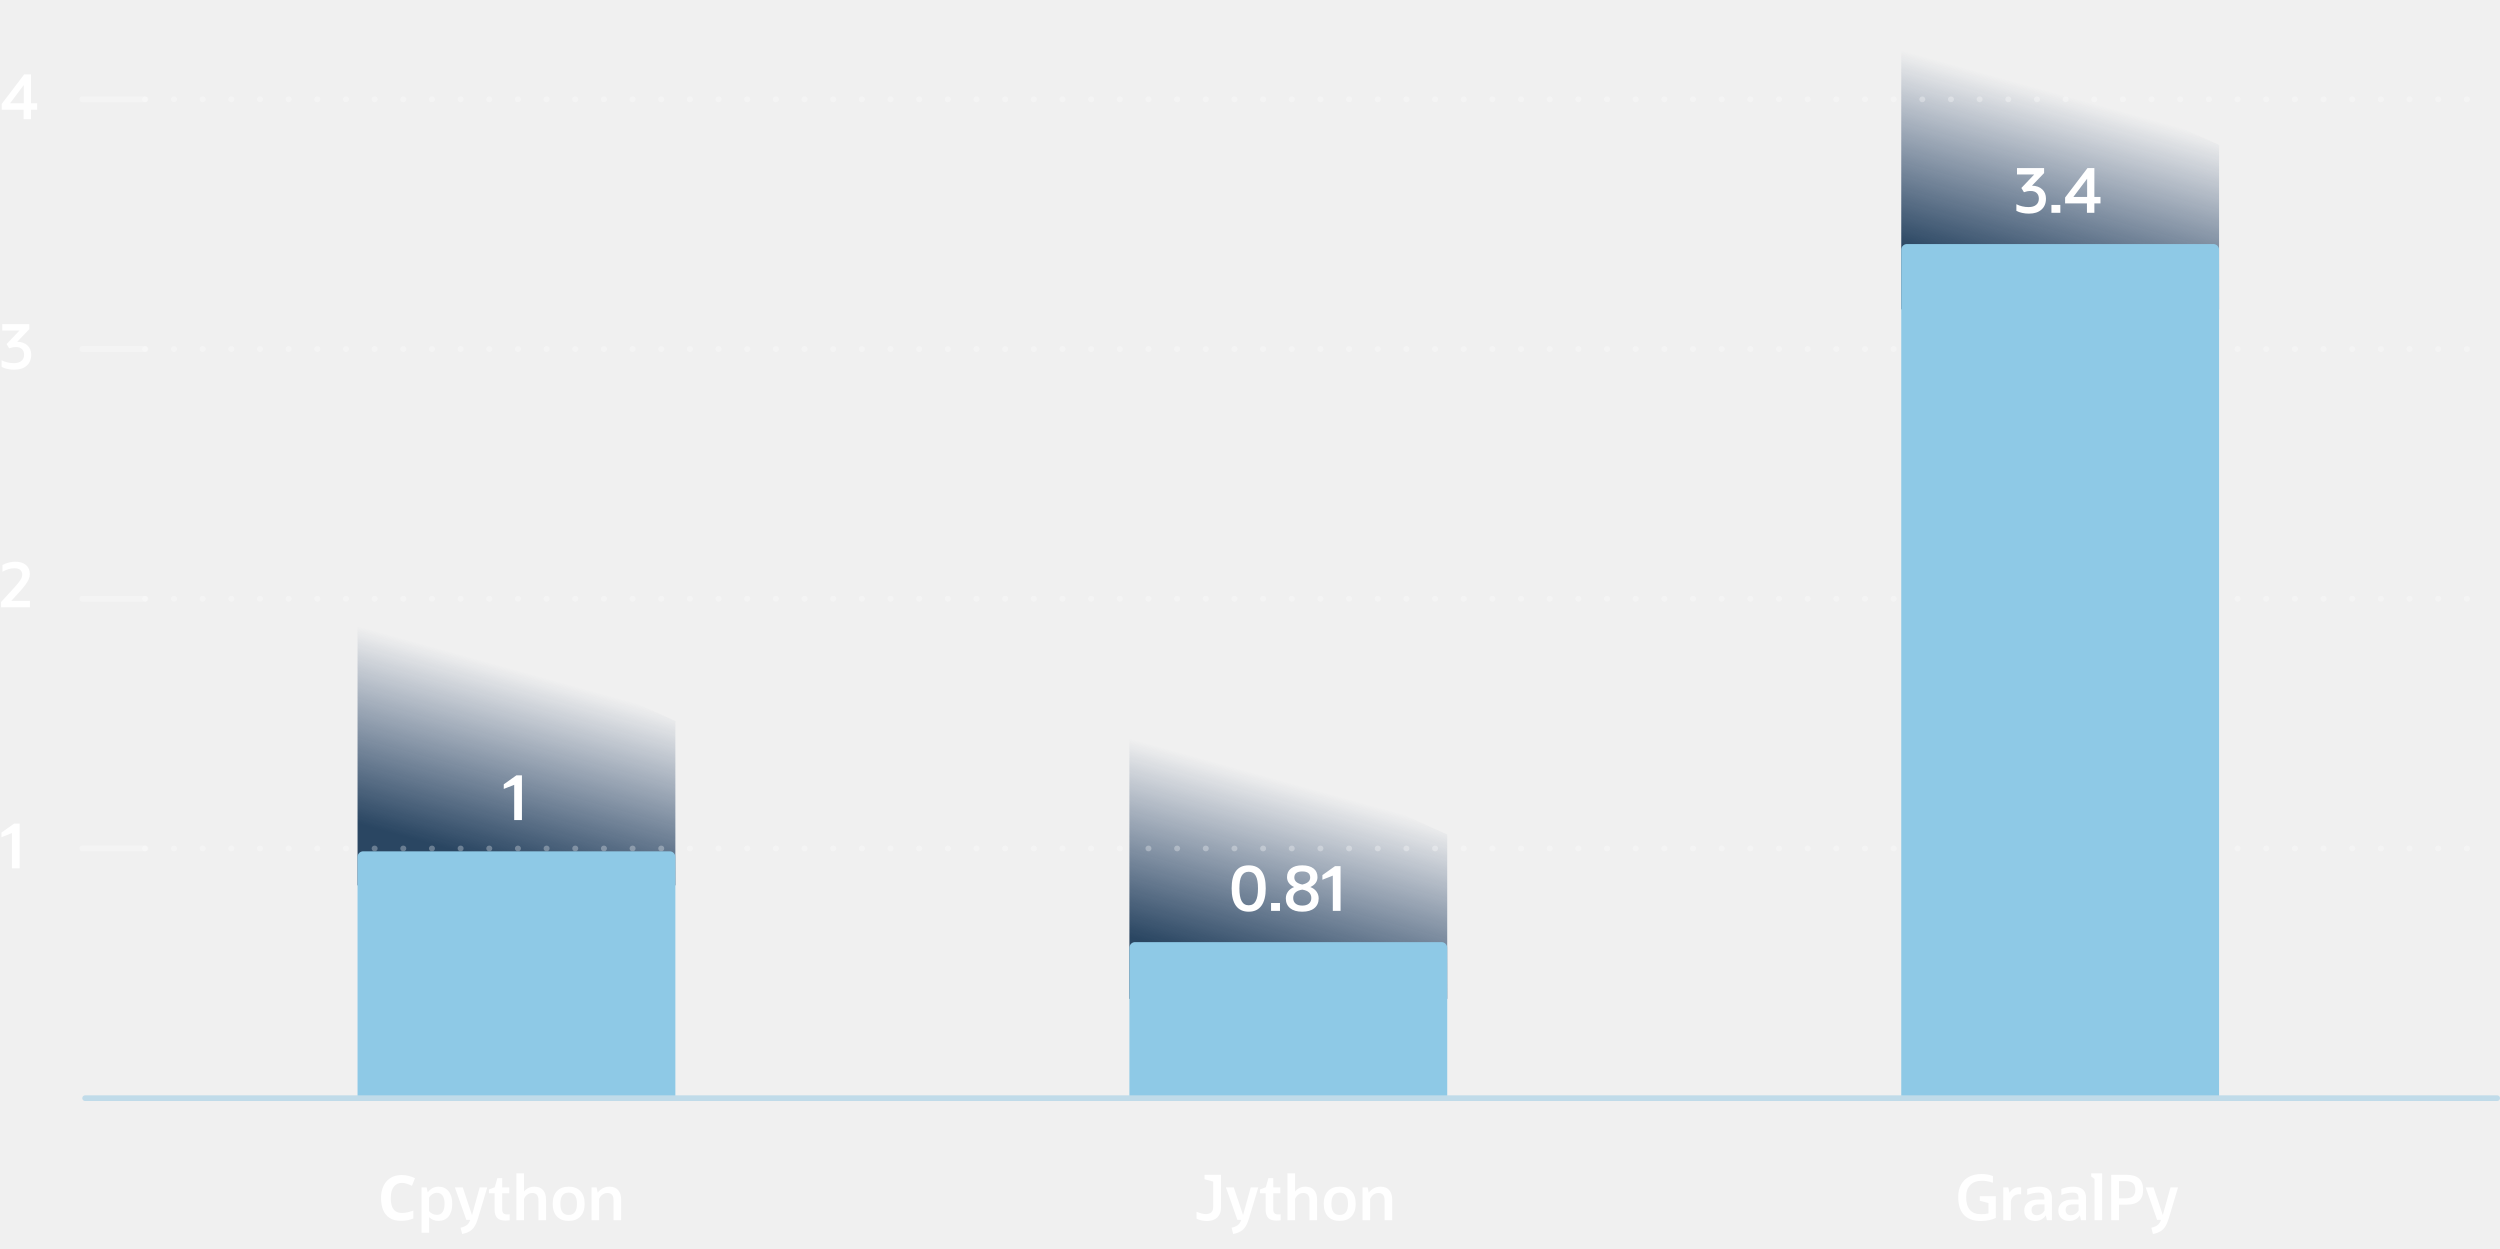
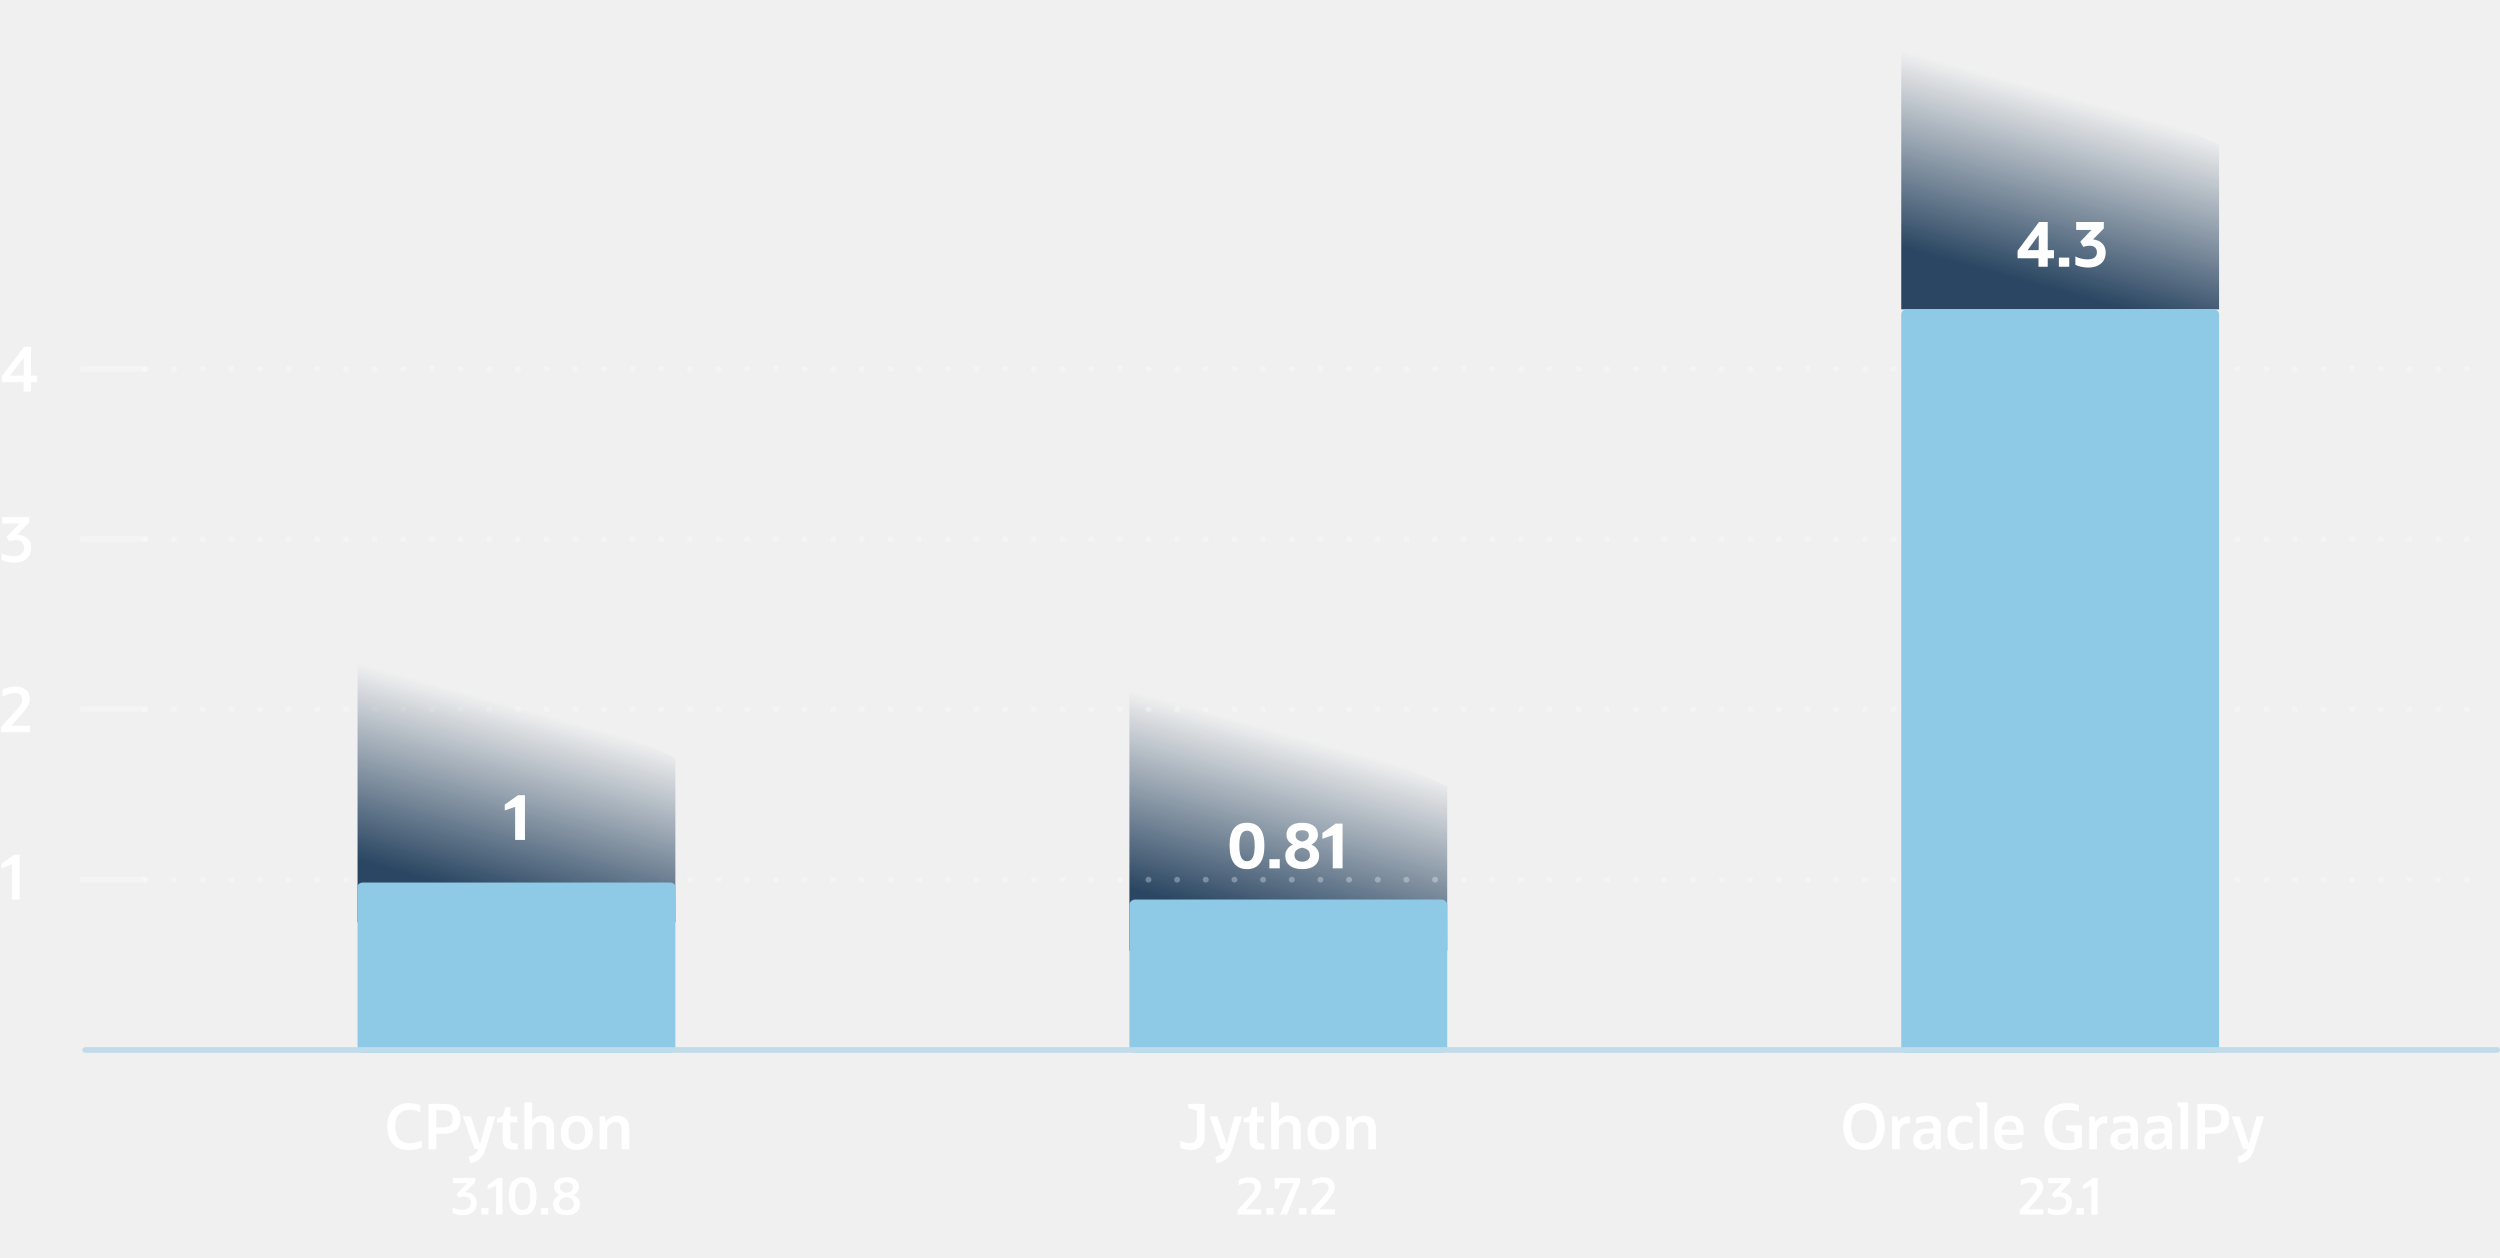
- <svg xmlns="http://www.w3.org/2000/svg" width="881" height="440" viewBox="0 0 881 440" fill="none">
-   <path d="M670 0L782 51.094V109H723.813H670V0Z" fill="url(#paint0_linear_806_7043)" />
-   <path d="M398 243L510 294.094V352H451.813H398V243Z" fill="url(#paint1_linear_806_7043)" />
-   <path d="M126 203L238 254.094V312H179.813H126V203Z" fill="url(#paint2_linear_806_7043)" />
-   <line x1="51.169" y1="35" x2="879" y2="35" stroke="white" stroke-opacity="0.3" stroke-width="2" stroke-linecap="round" stroke-linejoin="round" stroke-dasharray="0.1 10" />
-   <line x1="29" y1="35" x2="51" y2="35" stroke="white" stroke-opacity="0.3" stroke-width="2" stroke-linecap="round" stroke-linejoin="round" />
-   <line x1="51.169" y1="123" x2="879" y2="123" stroke="white" stroke-opacity="0.3" stroke-width="2" stroke-linecap="round" stroke-linejoin="round" stroke-dasharray="0.1 10" />
-   <line x1="29" y1="123" x2="51" y2="123" stroke="white" stroke-opacity="0.3" stroke-width="2" stroke-linecap="round" stroke-linejoin="round" />
-   <line x1="51.169" y1="211" x2="879" y2="211" stroke="white" stroke-opacity="0.3" stroke-width="2" stroke-linecap="round" stroke-linejoin="round" stroke-dasharray="0.1 10" />
-   <line x1="29" y1="211" x2="51" y2="211" stroke="white" stroke-opacity="0.3" stroke-width="2" stroke-linecap="round" stroke-linejoin="round" />
-   <line x1="51.169" y1="299" x2="879" y2="299" stroke="white" stroke-opacity="0.3" stroke-width="2" stroke-linecap="round" stroke-linejoin="round" stroke-dasharray="0.1 10" />
-   <line x1="29" y1="299" x2="51" y2="299" stroke="white" stroke-opacity="0.3" stroke-width="2" stroke-linecap="round" stroke-linejoin="round" />
-   <path d="M670 88C670 86.895 670.895 86 672 86H780C781.105 86 782 86.895 782 88V386C782 387.105 781.105 388 780 388H723.813H672C670.895 388 670 387.105 670 386V88Z" fill="#8EC9E6" />
-   <path d="M398 334C398 332.895 398.895 332 400 332H508C509.105 332 510 332.895 510 334V386C510 387.105 509.105 388 508 388H451.813H400C398.895 388 398 387.105 398 386V334Z" fill="#8EC9E6" />
-   <path d="M126 302C126 300.895 126.895 300 128 300H236C237.105 300 238 300.895 238 302V386C238 387.105 237.105 388 236 388H179.813H128C126.895 388 126 387.105 126 386V302Z" fill="#8EC9E6" />
-   <path d="M710.572 74.296V71.964C711.188 72.287 711.87 72.536 712.618 72.712C713.366 72.888 714.114 72.976 714.862 72.976C716.021 72.976 716.915 72.712 717.546 72.184C718.177 71.656 718.492 70.923 718.492 69.984C718.492 69.163 718.243 68.51 717.744 68.026C717.245 67.542 716.534 67.3 715.61 67.3C715.185 67.3 714.781 67.337 714.4 67.41C714.019 67.483 713.63 67.593 713.234 67.74L712.332 66.244L716.864 61.47H710.792V59.226H720.34V60.986L716.072 65.43C717.627 65.474 718.837 65.914 719.702 66.75C720.567 67.571 721 68.657 721 70.006C721 71.649 720.465 72.939 719.394 73.878C718.338 74.817 716.871 75.286 714.994 75.286C714.158 75.286 713.359 75.198 712.596 75.022C711.833 74.861 711.159 74.619 710.572 74.296ZM722.921 75V72.228H726.067V75H722.921ZM727.739 71.678V69.61L735.637 59.226H738.057V69.39H740.213V71.678H738.057V75H735.439V71.678H727.739ZM735.505 69.126V62.966L730.665 69.39H735.483L735.505 69.126Z" fill="white" />
-   <line x1="30" y1="387" x2="880" y2="387" stroke="#C0DBE9" stroke-width="2" stroke-linecap="round" stroke-linejoin="round" />
-   <path d="M440.04 321.286C438.075 321.286 436.579 320.589 435.552 319.196C434.54 317.803 434.034 315.757 434.034 313.058C434.034 307.646 436.036 304.94 440.04 304.94C444.044 304.94 446.046 307.646 446.046 313.058C446.046 315.757 445.533 317.803 444.506 319.196C443.494 320.589 442.005 321.286 440.04 321.286ZM440.04 319.02C441.155 319.02 441.976 318.529 442.504 317.546C443.047 316.563 443.318 315.067 443.318 313.058C443.318 311.049 443.054 309.575 442.526 308.636C441.998 307.683 441.169 307.206 440.04 307.206C438.925 307.206 438.097 307.683 437.554 308.636C437.026 309.575 436.762 311.049 436.762 313.058C436.762 315.067 437.026 316.563 437.554 317.546C438.097 318.529 438.925 319.02 440.04 319.02ZM447.919 321V318.228H451.065V321H447.919ZM464.7 316.6C464.7 318.067 464.187 319.218 463.16 320.054C462.148 320.875 460.733 321.286 458.914 321.286C457.095 321.286 455.673 320.875 454.646 320.054C453.634 319.218 453.128 318.067 453.128 316.6C453.128 315.676 453.392 314.862 453.92 314.158C454.448 313.454 455.159 312.933 456.054 312.596C454.382 311.804 453.546 310.638 453.546 309.098C453.546 307.778 454.015 306.759 454.954 306.04C455.893 305.307 457.213 304.94 458.914 304.94C460.615 304.94 461.935 305.307 462.874 306.04C463.813 306.759 464.282 307.778 464.282 309.098C464.282 310.638 463.446 311.804 461.774 312.596C462.669 312.933 463.38 313.454 463.908 314.158C464.436 314.862 464.7 315.676 464.7 316.6ZM458.914 311.716C460.777 311.305 461.708 310.484 461.708 309.252C461.708 307.815 460.777 307.096 458.914 307.096C457.051 307.096 456.12 307.815 456.12 309.252C456.12 310.484 457.051 311.305 458.914 311.716ZM458.914 313.498C456.787 313.85 455.724 314.833 455.724 316.446C455.724 317.297 456.003 317.957 456.56 318.426C457.117 318.895 457.902 319.13 458.914 319.13C459.926 319.13 460.711 318.895 461.268 318.426C461.825 317.957 462.104 317.297 462.104 316.446C462.104 314.833 461.041 313.85 458.914 313.498ZM469.686 321V308.57L466.012 310.022V308.394L470.456 305.226H472.414V321H469.686Z" fill="white" />
-   <path d="M141.646 416.844C141.015 416.844 140.451 416.969 139.952 417.218C139.468 417.467 139.057 417.827 138.72 418.296C138.383 418.751 138.126 419.308 137.95 419.968C137.789 420.628 137.708 421.369 137.708 422.19C137.708 423.305 137.84 424.258 138.104 425.05C138.383 425.827 138.815 426.421 139.402 426.832C139.989 427.243 140.737 427.448 141.646 427.448C142.291 427.448 142.929 427.375 143.56 427.228C144.205 427.081 144.902 426.876 145.65 426.612V429.406C144.961 429.685 144.279 429.89 143.604 430.022C142.929 430.154 142.174 430.22 141.338 430.22C139.725 430.22 138.39 429.89 137.334 429.23C136.293 428.555 135.523 427.617 135.024 426.414C134.525 425.197 134.276 423.781 134.276 422.168C134.276 420.98 134.437 419.895 134.76 418.912C135.083 417.915 135.552 417.057 136.168 416.338C136.799 415.619 137.569 415.062 138.478 414.666C139.402 414.27 140.458 414.072 141.646 414.072C142.423 414.072 143.201 414.175 143.978 414.38C144.77 414.571 145.525 414.835 146.244 415.172L145.166 417.878C144.579 417.599 143.985 417.357 143.384 417.152C142.797 416.947 142.218 416.844 141.646 416.844ZM148.548 434.422V418.428H150.33L150.726 420.21C151.18 419.565 151.73 419.066 152.376 418.714C153.036 418.362 153.74 418.186 154.488 418.186C156.013 418.186 157.208 418.721 158.074 419.792C158.939 420.848 159.372 422.329 159.372 424.236C159.372 426.143 158.939 427.624 158.074 428.68C157.223 429.721 156.028 430.242 154.488 430.242C153.226 430.242 152.141 429.809 151.232 428.944V434.422H148.548ZM153.982 420.342C153.424 420.342 152.896 420.496 152.398 420.804C151.914 421.097 151.518 421.493 151.21 421.992V426.81C151.943 427.675 152.867 428.108 153.982 428.108C154.847 428.108 155.507 427.778 155.962 427.118C156.431 426.443 156.666 425.475 156.666 424.214C156.666 422.953 156.431 421.992 155.962 421.332C155.507 420.672 154.847 420.342 153.982 420.342ZM164.339 429.89L160.291 418.428H163.063L166.341 428.196L169.047 418.428H171.709L168.431 429.406C168.079 430.565 167.669 431.511 167.199 432.244C166.73 432.977 166.151 433.542 165.461 433.938C164.772 434.349 163.907 434.657 162.865 434.862L162.293 432.662C163.291 432.413 164.039 432.09 164.537 431.694C165.036 431.298 165.425 430.697 165.703 429.89H164.339ZM174.297 426.238V420.518H172.295V419.176L174.363 418.384L175.265 415.172H176.981V418.428H179.467V420.518H176.981V426.216C176.981 426.832 177.12 427.279 177.399 427.558C177.678 427.822 178.088 427.954 178.631 427.954C178.792 427.954 178.961 427.954 179.137 427.954C179.328 427.939 179.482 427.925 179.599 427.91V430.022C179.306 430.066 179.034 430.095 178.785 430.11C178.55 430.125 178.286 430.132 177.993 430.132C176.746 430.132 175.815 429.817 175.199 429.186C174.598 428.555 174.297 427.573 174.297 426.238ZM181.978 430V413.478H184.662V419.88C185.116 419.337 185.644 418.919 186.245 418.626C186.862 418.333 187.551 418.186 188.314 418.186C189.648 418.186 190.668 418.589 191.372 419.396C192.076 420.188 192.428 421.347 192.428 422.872V430H189.744V422.96C189.744 421.259 189.018 420.408 187.566 420.408C186.935 420.408 186.356 420.599 185.828 420.98C185.314 421.361 184.926 421.875 184.662 422.52V430H181.978ZM200.399 430.242C198.624 430.242 197.238 429.714 196.241 428.658C195.258 427.602 194.767 426.121 194.767 424.214C194.767 422.307 195.258 420.826 196.241 419.77C197.238 418.714 198.624 418.186 200.399 418.186C202.188 418.186 203.574 418.714 204.557 419.77C205.539 420.826 206.031 422.307 206.031 424.214C206.031 426.121 205.539 427.602 204.557 428.658C203.574 429.714 202.188 430.242 200.399 430.242ZM200.399 428.152C202.349 428.152 203.325 426.839 203.325 424.214C203.325 421.589 202.349 420.276 200.399 420.276C198.448 420.276 197.473 421.589 197.473 424.214C197.473 426.839 198.448 428.152 200.399 428.152ZM208.446 430V418.428H210.228L210.624 420.298C211.138 419.623 211.739 419.103 212.428 418.736C213.132 418.369 213.917 418.186 214.782 418.186C216.117 418.186 217.136 418.589 217.84 419.396C218.544 420.188 218.896 421.347 218.896 422.872V430H216.212V422.96C216.212 421.259 215.486 420.408 214.034 420.408C213.404 420.408 212.824 420.599 212.296 420.98C211.783 421.361 211.394 421.875 211.13 422.52V430H208.446Z" fill="white" />
-   <path d="M421.66 429.45V427.008C422.261 427.272 422.841 427.477 423.398 427.624C423.97 427.771 424.483 427.844 424.938 427.844C426.669 427.844 427.534 426.993 427.534 425.292V416.382L424.476 415.568V414.006H430.284V425.49C430.284 427.001 429.844 428.181 428.964 429.032C428.099 429.868 426.881 430.286 425.312 430.286C424.637 430.286 423.977 430.213 423.332 430.066C422.687 429.919 422.129 429.714 421.66 429.45ZM436.054 429.89L432.006 418.428H434.778L438.056 428.196L440.762 418.428H443.424L440.146 429.406C439.794 430.565 439.384 431.511 438.914 432.244C438.445 432.977 437.866 433.542 437.176 433.938C436.487 434.349 435.622 434.657 434.58 434.862L434.008 432.662C435.006 432.413 435.754 432.09 436.252 431.694C436.751 431.298 437.14 430.697 437.418 429.89H436.054ZM446.012 426.238V420.518H444.01V419.176L446.078 418.384L446.98 415.172H448.696V418.428H451.182V420.518H448.696V426.216C448.696 426.832 448.835 427.279 449.114 427.558C449.392 427.822 449.803 427.954 450.346 427.954C450.507 427.954 450.676 427.954 450.852 427.954C451.042 427.939 451.196 427.925 451.314 427.91V430.022C451.02 430.066 450.749 430.095 450.5 430.11C450.265 430.125 450.001 430.132 449.708 430.132C448.461 430.132 447.53 429.817 446.914 429.186C446.312 428.555 446.012 427.573 446.012 426.238ZM453.692 430V413.478H456.376V419.88C456.831 419.337 457.359 418.919 457.96 418.626C458.576 418.333 459.266 418.186 460.028 418.186C461.363 418.186 462.382 418.589 463.086 419.396C463.79 420.188 464.142 421.347 464.142 422.872V430H461.458V422.96C461.458 421.259 460.732 420.408 459.28 420.408C458.65 420.408 458.07 420.599 457.542 420.98C457.029 421.361 456.64 421.875 456.376 422.52V430H453.692ZM472.114 430.242C470.339 430.242 468.953 429.714 467.956 428.658C466.973 427.602 466.482 426.121 466.482 424.214C466.482 422.307 466.973 420.826 467.956 419.77C468.953 418.714 470.339 418.186 472.114 418.186C473.903 418.186 475.289 418.714 476.272 419.77C477.254 420.826 477.746 422.307 477.746 424.214C477.746 426.121 477.254 427.602 476.272 428.658C475.289 429.714 473.903 430.242 472.114 430.242ZM472.114 428.152C474.064 428.152 475.04 426.839 475.04 424.214C475.04 421.589 474.064 420.276 472.114 420.276C470.163 420.276 469.188 421.589 469.188 424.214C469.188 426.839 470.163 428.152 472.114 428.152ZM480.161 430V418.428H481.943L482.339 420.298C482.852 419.623 483.454 419.103 484.143 418.736C484.847 418.369 485.632 418.186 486.497 418.186C487.832 418.186 488.851 418.589 489.555 419.396C490.259 420.188 490.611 421.347 490.611 422.872V430H487.927V422.96C487.927 421.259 487.201 420.408 485.749 420.408C485.118 420.408 484.539 420.599 484.011 420.98C483.498 421.361 483.109 421.875 482.845 422.52V430H480.161Z" fill="white" />
-   <path d="M697.69 423.136V421.552H703.322V429.208C702.603 429.56 701.789 429.824 700.88 430C699.971 430.191 699.039 430.286 698.086 430.286C695.461 430.286 693.466 429.575 692.102 428.152C690.753 426.715 690.078 424.603 690.078 421.816C690.078 420.115 690.408 418.663 691.068 417.46C691.728 416.257 692.674 415.333 693.906 414.688C695.153 414.043 696.649 413.72 698.394 413.72C699.113 413.72 699.802 413.786 700.462 413.918C701.137 414.035 701.753 414.219 702.31 414.468V416.8C701.577 416.551 700.909 416.375 700.308 416.272C699.707 416.155 699.105 416.096 698.504 416.096C696.7 416.096 695.307 416.595 694.324 417.592C693.356 418.575 692.872 419.983 692.872 421.816C692.872 425.864 694.632 427.888 698.152 427.888C699.003 427.888 699.861 427.8 700.726 427.624V423.95L697.69 423.136ZM705.944 430V418.428H707.726L708.144 420.342C708.511 419.726 708.973 419.249 709.53 418.912C710.088 418.56 710.74 418.384 711.488 418.384C711.767 418.384 712.024 418.406 712.258 418.45V420.848H711.62C710.814 420.848 710.154 421.075 709.64 421.53C709.127 421.97 708.79 422.557 708.628 423.29V430H705.944ZM721.325 430L720.951 428.284C720.526 428.915 719.99 429.406 719.345 429.758C718.7 430.095 717.988 430.264 717.211 430.264C716.023 430.264 715.077 429.934 714.373 429.274C713.684 428.614 713.339 427.719 713.339 426.59C713.339 425.387 713.779 424.441 714.659 423.752C715.539 423.063 716.742 422.718 718.267 422.718H720.445V422.168C720.445 421.435 720.291 420.936 719.983 420.672C719.675 420.408 719.132 420.276 718.355 420.276C717.196 420.276 715.876 420.547 714.395 421.09V419C714.982 418.751 715.649 418.553 716.397 418.406C717.145 418.259 717.878 418.186 718.597 418.186C721.604 418.186 723.107 419.506 723.107 422.146V430H721.325ZM717.761 428.24C718.304 428.24 718.817 428.101 719.301 427.822C719.785 427.529 720.181 427.125 720.489 426.612V424.434H718.575C716.8 424.434 715.913 425.079 715.913 426.37C715.913 426.957 716.074 427.419 716.397 427.756C716.72 428.079 717.174 428.24 717.761 428.24ZM733.335 430L732.961 428.284C732.535 428.915 732 429.406 731.355 429.758C730.709 430.095 729.998 430.264 729.221 430.264C728.033 430.264 727.087 429.934 726.383 429.274C725.693 428.614 725.349 427.719 725.349 426.59C725.349 425.387 725.789 424.441 726.669 423.752C727.549 423.063 728.751 422.718 730.277 422.718H732.455V422.168C732.455 421.435 732.301 420.936 731.993 420.672C731.685 420.408 731.142 420.276 730.365 420.276C729.206 420.276 727.886 420.547 726.405 421.09V419C726.991 418.751 727.659 418.553 728.407 418.406C729.155 418.259 729.888 418.186 730.607 418.186C733.613 418.186 735.117 419.506 735.117 422.146V430H733.335ZM729.771 428.24C730.313 428.24 730.827 428.101 731.311 427.822C731.795 427.529 732.191 427.125 732.499 426.612V424.434H730.585C728.81 424.434 727.923 425.079 727.923 426.37C727.923 426.957 728.084 427.419 728.407 427.756C728.729 428.079 729.184 428.24 729.771 428.24ZM738.106 430V415.436L736.94 414.578V413.478H740.79V430H738.106ZM743.996 430V414.006H749.474C753.317 414.006 755.238 415.759 755.238 419.264C755.238 422.769 753.317 424.522 749.474 424.522H746.724V430H743.996ZM748.902 416.228H746.724V422.3H748.902C750.164 422.3 751.073 422.065 751.63 421.596C752.202 421.112 752.488 420.335 752.488 419.264C752.488 418.179 752.202 417.401 751.63 416.932C751.073 416.463 750.164 416.228 748.902 416.228ZM760.171 429.89L756.123 418.428H758.895L762.173 428.196L764.879 418.428H767.541L764.263 429.406C763.911 430.565 763.501 431.511 763.031 432.244C762.562 432.977 761.983 433.542 761.293 433.938C760.604 434.349 759.739 434.657 758.697 434.862L758.125 432.662C759.123 432.413 759.871 432.09 760.369 431.694C760.868 431.298 761.257 430.697 761.535 429.89H760.171Z" fill="white" />
-   <path d="M4.202 306V293.57L0.528 295.022V293.394L4.972 290.226H6.93V306H4.202Z" fill="white" />
-   <path d="M0.374 214V212.152L4.576 207.576C5.383 206.696 6.021 205.955 6.49 205.354C6.974 204.753 7.319 204.239 7.524 203.814C7.729 203.374 7.832 202.963 7.832 202.582C7.832 201.027 6.901 200.25 5.038 200.25C3.747 200.25 2.354 200.661 0.858 201.482V199.128C1.489 198.761 2.207 198.475 3.014 198.27C3.821 198.05 4.605 197.94 5.368 197.94C6.996 197.94 8.257 198.329 9.152 199.106C10.061 199.869 10.516 200.954 10.516 202.362C10.516 202.934 10.384 203.521 10.12 204.122C9.871 204.723 9.467 205.398 8.91 206.146C8.353 206.894 7.612 207.774 6.688 208.786L3.96 211.756H10.56V214H0.374Z" fill="white" />
-   <path d="M0.572 129.296V126.964C1.188 127.287 1.87 127.536 2.618 127.712C3.366 127.888 4.114 127.976 4.862 127.976C6.021 127.976 6.915 127.712 7.546 127.184C8.177 126.656 8.492 125.923 8.492 124.984C8.492 124.163 8.243 123.51 7.744 123.026C7.245 122.542 6.534 122.3 5.61 122.3C5.185 122.3 4.781 122.337 4.4 122.41C4.019 122.483 3.63 122.593 3.234 122.74L2.332 121.244L6.864 116.47H0.792V114.226H10.34V115.986L6.072 120.43C7.627 120.474 8.837 120.914 9.702 121.75C10.567 122.571 11 123.657 11 125.006C11 126.649 10.465 127.939 9.394 128.878C8.338 129.817 6.871 130.286 4.994 130.286C4.158 130.286 3.359 130.198 2.596 130.022C1.833 129.861 1.159 129.619 0.572 129.296Z" fill="white" />
-   <path d="M0.616 38.678V36.61L8.514 26.226H10.934V36.39H13.09V38.678H10.934V42H8.316V38.678H0.616ZM8.382 36.126V29.966L3.542 36.39H8.36L8.382 36.126Z" fill="white" />
-   <path d="M181.202 289V276.57L177.528 278.022V276.394L181.972 273.226H183.93V289H181.202Z" fill="white" />
+ <svg xmlns="http://www.w3.org/2000/svg" width="881" height="443" viewBox="0 0 881 443" fill="none">
+   <path d="M670 0L782 51.094V109H723.813H670V0Z" fill="url(#paint0_linear_1423_4255)" />
+   <path d="M398 226L510 277.094V335H451.813H398V226Z" fill="url(#paint1_linear_1423_4255)" />
+   <path d="M51.168 250H878.999" stroke="white" stroke-opacity="0.3" stroke-width="2" stroke-linecap="round" stroke-linejoin="round" stroke-dasharray="0.1 10" />
+   <path d="M29 250H51" stroke="white" stroke-opacity="0.3" stroke-width="2" stroke-linecap="round" stroke-linejoin="round" />
+   <path d="M51.168 310H878.999" stroke="white" stroke-opacity="0.3" stroke-width="2" stroke-linecap="round" stroke-linejoin="round" stroke-dasharray="0.1 10" />
+   <path d="M29 310H51" stroke="white" stroke-opacity="0.3" stroke-width="2" stroke-linecap="round" stroke-linejoin="round" />
+   <path d="M51.168 130H878.999" stroke="white" stroke-opacity="0.3" stroke-width="2" stroke-linecap="round" stroke-linejoin="round" stroke-dasharray="0.1 10" />
+   <path d="M29 130H51" stroke="white" stroke-opacity="0.3" stroke-width="2" stroke-linecap="round" stroke-linejoin="round" />
+   <path d="M51.168 190H878.999" stroke="white" stroke-opacity="0.3" stroke-width="2" stroke-linecap="round" stroke-linejoin="round" stroke-dasharray="0.1 10" />
+   <path d="M29 190H51" stroke="white" stroke-opacity="0.3" stroke-width="2" stroke-linecap="round" stroke-linejoin="round" />
+   <path d="M126 216L238 267.094V325H179.813H126V216Z" fill="url(#paint2_linear_1423_4255)" />
+   <path d="M670 110.735C670 109.777 670.895 109 672 109H780C781.105 109 782 109.777 782 110.735V369.265C782 370.224 781.105 371 780 371H723.813H672C670.895 371 670 370.224 670 369.265V110.735Z" fill="#8EC9E6" />
+   <path d="M398 318.929C398 317.863 398.895 317 400 317H508C509.105 317 510 317.863 510 318.929V369.071C510 370.137 509.105 371 508 371H451.813H400C398.895 371 398 370.137 398 369.071V318.929Z" fill="#8EC9E6" />
+   <path d="M126 312.364C126 311.61 126.895 311 128 311H236C237.105 311 238 311.61 238 312.364V369.636C238 370.39 237.105 371 236 371H179.813H128C126.895 371 126 370.39 126 369.636V312.364Z" fill="#8EC9E6" />
+   <path d="M30 370H880" stroke="#C0DBE9" stroke-width="2" stroke-linecap="round" stroke-linejoin="round" />
+   <path d="M4.201 317.001V304.571L0.527 306.023V304.395L4.971 301.227H6.929V317.001H4.201Z" fill="white" />
+   <path d="M0.375 257.999V256.151L4.577 251.575C5.384 250.695 6.022 249.954 6.491 249.353C6.975 248.752 7.32 248.238 7.525 247.813C7.73 247.373 7.833 246.962 7.833 246.581C7.833 245.026 6.902 244.249 5.039 244.249C3.748 244.249 2.355 244.66 0.859 245.481V243.127C1.49 242.76 2.208 242.474 3.015 242.269C3.822 242.049 4.606 241.939 5.369 241.939C6.997 241.939 8.258 242.328 9.153 243.105C10.062 243.868 10.517 244.953 10.517 246.361C10.517 246.933 10.385 247.52 10.121 248.121C9.872 248.722 9.468 249.397 8.911 250.145C8.354 250.893 7.613 251.773 6.689 252.785L3.961 255.755H10.561V257.999H0.375Z" fill="white" />
+   <path d="M0.57 197.297V194.965C1.186 195.288 1.868 195.537 2.616 195.713C3.364 195.889 4.112 195.977 4.86 195.977C6.019 195.977 6.914 195.713 7.544 195.185C8.175 194.657 8.49 193.924 8.49 192.985C8.49 192.164 8.241 191.511 7.742 191.027C7.244 190.543 6.532 190.301 5.608 190.301C5.183 190.301 4.78 190.338 4.398 190.411C4.017 190.484 3.628 190.594 3.232 190.741L2.33 189.245L6.862 184.471H0.79V182.227H10.338V183.987L6.07 188.431C7.625 188.475 8.835 188.915 9.7 189.751C10.566 190.572 10.998 191.658 10.998 193.007C10.998 194.65 10.463 195.94 9.392 196.879C8.336 197.818 6.87 198.287 4.992 198.287C4.156 198.287 3.357 198.199 2.594 198.023C1.832 197.862 1.157 197.62 0.57 197.297Z" fill="white" />
+   <path d="M0.617 134.679V132.611L8.515 122.227H10.935V132.391H13.091V134.679H10.935V138.001H8.317V134.679H0.617ZM8.383 132.127V125.967L3.543 132.391H8.361L8.383 132.127Z" fill="white" />
+   <path d="M710.992 91.008V88.368L718.56 78.226H721.618V88.148H723.818V91.008H721.618V94H718.362V91.008H710.992ZM718.45 87.312V82.78L714.534 88.148H718.384L718.45 87.312ZM725.551 94V90.788H729.203V94H725.551ZM731.357 93.296V90.37C731.958 90.693 732.655 90.949 733.447 91.14C734.239 91.316 734.994 91.404 735.713 91.404C736.754 91.404 737.553 91.191 738.111 90.766C738.668 90.341 738.947 89.732 738.947 88.94C738.947 88.192 738.727 87.613 738.287 87.202C737.861 86.791 737.231 86.586 736.395 86.586C735.632 86.586 734.884 86.725 734.151 87.004L733.073 85.2L737.033 81.02H731.643V78.226H741.389V80.492L737.605 84.364C739.027 84.525 740.12 85.024 740.883 85.86C741.66 86.681 742.049 87.715 742.049 88.962C742.049 90.062 741.799 91.015 741.301 91.822C740.802 92.614 740.083 93.223 739.145 93.648C738.221 94.073 737.121 94.286 735.845 94.286C735.009 94.286 734.202 94.198 733.425 94.022C732.647 93.861 731.958 93.619 731.357 93.296Z" fill="white" />
+   <path d="M439.444 306.286C437.435 306.286 435.909 305.582 434.868 304.174C433.827 302.766 433.306 300.713 433.306 298.014C433.306 292.631 435.352 289.94 439.444 289.94C443.536 289.94 445.582 292.631 445.582 298.014C445.582 300.713 445.061 302.766 444.02 304.174C442.979 305.582 441.453 306.286 439.444 306.286ZM439.444 303.492C440.368 303.492 441.05 303.045 441.49 302.15C441.93 301.255 442.15 299.877 442.15 298.014C442.15 296.181 441.93 294.846 441.49 294.01C441.065 293.159 440.383 292.734 439.444 292.734C438.505 292.734 437.816 293.159 437.376 294.01C436.951 294.846 436.738 296.181 436.738 298.014C436.738 299.877 436.958 301.255 437.398 302.15C437.838 303.045 438.52 303.492 439.444 303.492ZM447.341 306V302.788H450.993V306H447.341ZM464.861 301.556C464.861 303.037 464.333 304.196 463.277 305.032C462.236 305.868 460.776 306.286 458.899 306.286C457.036 306.286 455.577 305.868 454.521 305.032C453.465 304.196 452.937 303.037 452.937 301.556C452.937 300.676 453.179 299.891 453.663 299.202C454.162 298.513 454.829 297.992 455.665 297.64C454.125 296.819 453.355 295.675 453.355 294.208C453.355 292.859 453.839 291.81 454.807 291.062C455.775 290.314 457.139 289.94 458.899 289.94C460.659 289.94 462.023 290.314 462.991 291.062C463.959 291.81 464.443 292.859 464.443 294.208C464.443 295.675 463.673 296.819 462.133 297.64C462.969 297.992 463.629 298.513 464.113 299.202C464.612 299.891 464.861 300.676 464.861 301.556ZM458.899 296.584C460.454 296.247 461.231 295.521 461.231 294.406C461.231 293.189 460.454 292.58 458.899 292.58C457.344 292.58 456.567 293.189 456.567 294.406C456.567 295.521 457.344 296.247 458.899 296.584ZM458.899 298.718C457.08 299.055 456.171 299.928 456.171 301.336C456.171 302.055 456.413 302.619 456.897 303.03C457.381 303.441 458.048 303.646 458.899 303.646C459.764 303.646 460.432 303.441 460.901 303.03C461.385 302.619 461.627 302.055 461.627 301.336C461.627 299.928 460.718 299.055 458.899 298.718ZM469.666 306V294.34L466.014 295.572V293.548L470.678 290.226H473.12V306H469.666Z" fill="white" />
+   <path d="M181.537 296V284.34L177.885 285.572V283.548L182.549 280.226H184.991V296H181.537Z" fill="white" />
+   <path d="M148.622 401.964V404.296C148.006 404.619 147.317 404.861 146.554 405.022C145.792 405.198 144.978 405.286 144.112 405.286C141.648 405.286 139.756 404.56 138.436 403.108C137.131 401.656 136.478 399.559 136.478 396.816C136.478 395.129 136.786 393.685 137.402 392.482C138.033 391.279 138.928 390.355 140.086 389.71C141.26 389.05 142.646 388.72 144.244 388.72C144.948 388.72 145.645 388.801 146.334 388.962C147.024 389.123 147.618 389.351 148.116 389.644V391.954C147.354 391.646 146.686 391.426 146.114 391.294C145.542 391.162 144.978 391.096 144.42 391.096C142.778 391.096 141.509 391.602 140.614 392.614C139.72 393.611 139.272 395.012 139.272 396.816C139.272 398.767 139.712 400.27 140.592 401.326C141.487 402.367 142.763 402.888 144.42 402.888C145.066 402.888 145.718 402.815 146.378 402.668C147.053 402.521 147.801 402.287 148.622 401.964ZM151.016 405V389.006H156.494C160.336 389.006 162.258 390.759 162.258 394.264C162.258 397.769 160.336 399.522 156.494 399.522H153.744V405H151.016ZM155.922 391.228H153.744V397.3H155.922C157.183 397.3 158.092 397.065 158.65 396.596C159.222 396.112 159.508 395.335 159.508 394.264C159.508 393.179 159.222 392.401 158.65 391.932C158.092 391.463 157.183 391.228 155.922 391.228ZM167.191 404.89L163.143 393.428H165.915L169.193 403.196L171.899 393.428H174.561L171.283 404.406C170.931 405.565 170.52 406.511 170.051 407.244C169.582 407.977 169.002 408.542 168.313 408.938C167.624 409.349 166.758 409.657 165.717 409.862L165.145 407.662C166.142 407.413 166.89 407.09 167.389 406.694C167.888 406.298 168.276 405.697 168.555 404.89H167.191ZM177.148 401.238V395.518H175.146V394.176L177.214 393.384L178.116 390.172H179.832V393.428H182.318V395.518H179.832V401.216C179.832 401.832 179.972 402.279 180.25 402.558C180.529 402.822 180.94 402.954 181.482 402.954C181.644 402.954 181.812 402.954 181.988 402.954C182.179 402.939 182.333 402.925 182.45 402.91V405.022C182.157 405.066 181.886 405.095 181.636 405.11C181.402 405.125 181.138 405.132 180.844 405.132C179.598 405.132 178.666 404.817 178.05 404.186C177.449 403.555 177.148 402.573 177.148 401.238ZM184.829 405V388.478H187.513V394.88C187.968 394.337 188.496 393.919 189.097 393.626C189.713 393.333 190.402 393.186 191.165 393.186C192.5 393.186 193.519 393.589 194.223 394.396C194.927 395.188 195.279 396.347 195.279 397.872V405H192.595V397.96C192.595 396.259 191.869 395.408 190.417 395.408C189.786 395.408 189.207 395.599 188.679 395.98C188.166 396.361 187.777 396.875 187.513 397.52V405H184.829ZM203.25 405.242C201.476 405.242 200.09 404.714 199.092 403.658C198.11 402.602 197.618 401.121 197.618 399.214C197.618 397.307 198.11 395.826 199.092 394.77C200.09 393.714 201.476 393.186 203.25 393.186C205.04 393.186 206.426 393.714 207.408 394.77C208.391 395.826 208.882 397.307 208.882 399.214C208.882 401.121 208.391 402.602 207.408 403.658C206.426 404.714 205.04 405.242 203.25 405.242ZM203.25 403.152C205.201 403.152 206.176 401.839 206.176 399.214C206.176 396.589 205.201 395.276 203.25 395.276C201.3 395.276 200.324 396.589 200.324 399.214C200.324 401.839 201.3 403.152 203.25 403.152ZM211.298 405V393.428H213.08L213.476 395.298C213.989 394.623 214.59 394.103 215.28 393.736C215.984 393.369 216.768 393.186 217.634 393.186C218.968 393.186 219.988 393.589 220.692 394.396C221.396 395.188 221.748 396.347 221.748 397.872V405H219.064V397.96C219.064 396.259 218.338 395.408 216.886 395.408C216.255 395.408 215.676 395.599 215.148 395.98C214.634 396.361 214.246 396.875 213.982 397.52V405H211.298ZM159.467 427.424V425.516C159.971 425.78 160.529 425.984 161.141 426.128C161.753 426.272 162.365 426.344 162.977 426.344C163.925 426.344 164.657 426.128 165.173 425.696C165.689 425.264 165.947 424.664 165.947 423.896C165.947 423.224 165.743 422.69 165.335 422.294C164.927 421.898 164.345 421.7 163.589 421.7C163.241 421.7 162.911 421.73 162.599 421.79C162.287 421.85 161.969 421.94 161.645 422.06L160.907 420.836L164.615 416.93H159.647V415.094H167.459V416.534L163.967 420.17C165.239 420.206 166.229 420.566 166.937 421.25C167.645 421.922 167.999 422.81 167.999 423.914C167.999 425.258 167.561 426.314 166.685 427.082C165.821 427.85 164.621 428.234 163.085 428.234C162.401 428.234 161.747 428.162 161.123 428.018C160.499 427.886 159.947 427.688 159.467 427.424ZM169.57 428V425.732H172.144V428H169.57ZM174.83 428V417.83L171.824 419.018V417.686L175.46 415.094H177.062V428H174.83ZM184.183 428.234C182.575 428.234 181.351 427.664 180.511 426.524C179.683 425.384 179.269 423.71 179.269 421.502C179.269 417.074 180.907 414.86 184.183 414.86C187.459 414.86 189.097 417.074 189.097 421.502C189.097 423.71 188.677 425.384 187.837 426.524C187.009 427.664 185.791 428.234 184.183 428.234ZM184.183 426.38C185.095 426.38 185.767 425.978 186.199 425.174C186.643 424.37 186.865 423.146 186.865 421.502C186.865 419.858 186.649 418.652 186.217 417.884C185.785 417.104 185.107 416.714 184.183 416.714C183.271 416.714 182.593 417.104 182.149 417.884C181.717 418.652 181.501 419.858 181.501 421.502C181.501 423.146 181.717 424.37 182.149 425.174C182.593 425.978 183.271 426.38 184.183 426.38ZM190.629 428V425.732H193.203V428H190.629ZM204.359 424.4C204.359 425.6 203.939 426.542 203.099 427.226C202.271 427.898 201.113 428.234 199.625 428.234C198.137 428.234 196.973 427.898 196.133 427.226C195.305 426.542 194.891 425.6 194.891 424.4C194.891 423.644 195.107 422.978 195.539 422.402C195.971 421.826 196.553 421.4 197.285 421.124C195.917 420.476 195.233 419.522 195.233 418.262C195.233 417.182 195.617 416.348 196.385 415.76C197.153 415.16 198.233 414.86 199.625 414.86C201.017 414.86 202.097 415.16 202.865 415.76C203.633 416.348 204.017 417.182 204.017 418.262C204.017 419.522 203.333 420.476 201.965 421.124C202.697 421.4 203.279 421.826 203.711 422.402C204.143 422.978 204.359 423.644 204.359 424.4ZM199.625 420.404C201.149 420.068 201.911 419.396 201.911 418.388C201.911 417.212 201.149 416.624 199.625 416.624C198.101 416.624 197.339 417.212 197.339 418.388C197.339 419.396 198.101 420.068 199.625 420.404ZM199.625 421.862C197.885 422.15 197.015 422.954 197.015 424.274C197.015 424.97 197.243 425.51 197.699 425.894C198.155 426.278 198.797 426.47 199.625 426.47C200.453 426.47 201.095 426.278 201.551 425.894C202.007 425.51 202.235 424.97 202.235 424.274C202.235 422.954 201.365 422.15 199.625 421.862Z" fill="white" />
+   <path d="M415.929 404.45V402.008C416.53 402.272 417.109 402.477 417.667 402.624C418.239 402.771 418.752 402.844 419.207 402.844C420.937 402.844 421.803 401.993 421.803 400.292V391.382L418.745 390.568V389.006H424.553V400.49C424.553 402.001 424.113 403.181 423.233 404.032C422.367 404.868 421.15 405.286 419.581 405.286C418.906 405.286 418.246 405.213 417.601 405.066C416.955 404.919 416.398 404.714 415.929 404.45ZM430.323 404.89L426.275 393.428H429.047L432.325 403.196L435.031 393.428H437.693L434.415 404.406C434.063 405.565 433.652 406.511 433.183 407.244C432.713 407.977 432.134 408.542 431.445 408.938C430.755 409.349 429.89 409.657 428.849 409.862L428.277 407.662C429.274 407.413 430.022 407.09 430.521 406.694C431.019 406.298 431.408 405.697 431.687 404.89H430.323ZM440.28 401.238V395.518H438.278V394.176L440.346 393.384L441.248 390.172H442.964V393.428H445.45V395.518H442.964V401.216C442.964 401.832 443.104 402.279 443.382 402.558C443.661 402.822 444.072 402.954 444.614 402.954C444.776 402.954 444.944 402.954 445.12 402.954C445.311 402.939 445.465 402.925 445.582 402.91V405.022C445.289 405.066 445.018 405.095 444.768 405.11C444.534 405.125 444.27 405.132 443.976 405.132C442.73 405.132 441.798 404.817 441.182 404.186C440.581 403.555 440.28 402.573 440.28 401.238ZM447.961 405V388.478H450.645V394.88C451.1 394.337 451.628 393.919 452.229 393.626C452.845 393.333 453.534 393.186 454.297 393.186C455.632 393.186 456.651 393.589 457.355 394.396C458.059 395.188 458.411 396.347 458.411 397.872V405H455.727V397.96C455.727 396.259 455.001 395.408 453.549 395.408C452.918 395.408 452.339 395.599 451.811 395.98C451.298 396.361 450.909 396.875 450.645 397.52V405H447.961ZM466.382 405.242C464.607 405.242 463.221 404.714 462.224 403.658C461.241 402.602 460.75 401.121 460.75 399.214C460.75 397.307 461.241 395.826 462.224 394.77C463.221 393.714 464.607 393.186 466.382 393.186C468.171 393.186 469.557 393.714 470.54 394.77C471.523 395.826 472.014 397.307 472.014 399.214C472.014 401.121 471.523 402.602 470.54 403.658C469.557 404.714 468.171 405.242 466.382 405.242ZM466.382 403.152C468.333 403.152 469.308 401.839 469.308 399.214C469.308 396.589 468.333 395.276 466.382 395.276C464.431 395.276 463.456 396.589 463.456 399.214C463.456 401.839 464.431 403.152 466.382 403.152ZM474.43 405V393.428H476.212L476.608 395.298C477.121 394.623 477.722 394.103 478.412 393.736C479.116 393.369 479.9 393.186 480.766 393.186C482.1 393.186 483.12 393.589 483.824 394.396C484.528 395.188 484.88 396.347 484.88 397.872V405H482.196V397.96C482.196 396.259 481.47 395.408 480.018 395.408C479.387 395.408 478.808 395.599 478.28 395.98C477.766 396.361 477.378 396.875 477.114 397.52V405H474.43ZM436.114 428V426.488L439.552 422.744C440.212 422.024 440.734 421.418 441.118 420.926C441.514 420.434 441.796 420.014 441.964 419.666C442.132 419.306 442.216 418.97 442.216 418.658C442.216 417.386 441.454 416.75 439.93 416.75C438.874 416.75 437.734 417.086 436.51 417.758V415.832C437.026 415.532 437.614 415.298 438.274 415.13C438.934 414.95 439.576 414.86 440.2 414.86C441.532 414.86 442.564 415.178 443.296 415.814C444.04 416.438 444.412 417.326 444.412 418.478C444.412 418.946 444.304 419.426 444.088 419.918C443.884 420.41 443.554 420.962 443.098 421.574C442.642 422.186 442.036 422.906 441.28 423.734L439.048 426.164H444.448V428H436.114ZM446.256 428V425.732H448.83V428H446.256ZM451.088 428L455.858 416.948H451.16L450.512 418.982H449.198V415.094H458.162V416.57L453.5 428H451.088ZM457.822 428V425.732H460.396V428H457.822ZM462.094 428V426.488L465.532 422.744C466.192 422.024 466.714 421.418 467.098 420.926C467.494 420.434 467.776 420.014 467.944 419.666C468.112 419.306 468.196 418.97 468.196 418.658C468.196 417.386 467.434 416.75 465.91 416.75C464.854 416.75 463.714 417.086 462.49 417.758V415.832C463.006 415.532 463.594 415.298 464.254 415.13C464.914 414.95 465.556 414.86 466.18 414.86C467.512 414.86 468.544 415.178 469.276 415.814C470.02 416.438 470.392 417.326 470.392 418.478C470.392 418.946 470.284 419.426 470.068 419.918C469.864 420.41 469.534 420.962 469.078 421.574C468.622 422.186 468.016 422.906 467.26 423.734L465.028 426.164H470.428V428H462.094Z" fill="white" />
+   <path d="M656.866 405.286C654.52 405.286 652.716 404.567 651.454 403.13C650.193 401.693 649.562 399.647 649.562 396.992C649.562 394.352 650.193 392.313 651.454 390.876C652.73 389.439 654.534 388.72 656.866 388.72C659.198 388.72 660.995 389.439 662.256 390.876C663.532 392.313 664.17 394.352 664.17 396.992C664.17 399.647 663.54 401.693 662.278 403.13C661.017 404.567 659.213 405.286 656.866 405.286ZM656.866 402.932C659.873 402.932 661.376 400.952 661.376 396.992C661.376 395.041 660.995 393.567 660.232 392.57C659.47 391.573 658.348 391.074 656.866 391.074C655.385 391.074 654.263 391.573 653.5 392.57C652.738 393.567 652.356 395.041 652.356 396.992C652.356 400.952 653.86 402.932 656.866 402.932ZM666.782 405V393.428H668.564L668.982 395.342C669.349 394.726 669.811 394.249 670.368 393.912C670.926 393.56 671.578 393.384 672.326 393.384C672.605 393.384 672.862 393.406 673.096 393.45V395.848H672.458C671.652 395.848 670.992 396.075 670.478 396.53C669.965 396.97 669.628 397.557 669.466 398.29V405H666.782ZM682.163 405L681.789 403.284C681.363 403.915 680.828 404.406 680.183 404.758C679.537 405.095 678.826 405.264 678.049 405.264C676.861 405.264 675.915 404.934 675.211 404.274C674.521 403.614 674.177 402.719 674.177 401.59C674.177 400.387 674.617 399.441 675.497 398.752C676.377 398.063 677.579 397.718 679.105 397.718H681.283V397.168C681.283 396.435 681.129 395.936 680.821 395.672C680.513 395.408 679.97 395.276 679.193 395.276C678.034 395.276 676.714 395.547 675.233 396.09V394C675.819 393.751 676.487 393.553 677.235 393.406C677.983 393.259 678.716 393.186 679.435 393.186C682.441 393.186 683.945 394.506 683.945 397.146V405H682.163ZM678.599 403.24C679.141 403.24 679.655 403.101 680.139 402.822C680.623 402.529 681.019 402.125 681.327 401.612V399.434H679.413C677.638 399.434 676.751 400.079 676.751 401.37C676.751 401.957 676.912 402.419 677.235 402.756C677.557 403.079 678.012 403.24 678.599 403.24ZM695.339 402.382V404.56C694.884 404.78 694.349 404.949 693.733 405.066C693.117 405.198 692.471 405.264 691.797 405.264C688.115 405.264 686.275 403.203 686.275 399.082C686.275 397.205 686.766 395.753 687.749 394.726C688.746 393.699 690.147 393.186 691.951 393.186C693.109 393.186 694.129 393.384 695.009 393.78V395.936C694.173 395.511 693.322 395.298 692.457 395.298C690.139 395.298 688.981 396.559 688.981 399.082C688.981 400.461 689.245 401.48 689.773 402.14C690.315 402.8 691.137 403.13 692.237 403.13C693.117 403.13 694.151 402.881 695.339 402.382ZM697.634 405V390.436L696.468 389.578V388.478H700.318V405H697.634ZM712.566 404.45C712.082 404.699 711.495 404.897 710.806 405.044C710.116 405.191 709.383 405.264 708.606 405.264C706.699 405.264 705.24 404.743 704.228 403.702C703.23 402.661 702.732 401.143 702.732 399.148C702.732 397.241 703.208 395.775 704.162 394.748C705.13 393.707 706.486 393.186 708.232 393.186C709.845 393.186 711.062 393.648 711.884 394.572C712.705 395.481 713.116 396.787 713.116 398.488V399.984H705.394C705.496 401.084 705.826 401.883 706.384 402.382C706.956 402.881 707.784 403.13 708.87 403.13C709.515 403.13 710.124 403.071 710.696 402.954C711.268 402.822 711.891 402.617 712.566 402.338V404.45ZM708.21 395.21C706.45 395.21 705.504 396.171 705.372 398.092H710.652C710.637 396.171 709.823 395.21 708.21 395.21ZM728.008 398.136V396.552H733.64V404.208C732.922 404.56 732.108 404.824 731.198 405C730.289 405.191 729.358 405.286 728.404 405.286C725.779 405.286 723.784 404.575 722.42 403.152C721.071 401.715 720.396 399.603 720.396 396.816C720.396 395.115 720.726 393.663 721.386 392.46C722.046 391.257 722.992 390.333 724.224 389.688C725.471 389.043 726.967 388.72 728.712 388.72C729.431 388.72 730.12 388.786 730.78 388.918C731.455 389.035 732.071 389.219 732.628 389.468V391.8C731.895 391.551 731.228 391.375 730.626 391.272C730.025 391.155 729.424 391.096 728.822 391.096C727.018 391.096 725.625 391.595 724.642 392.592C723.674 393.575 723.19 394.983 723.19 396.816C723.19 400.864 724.95 402.888 728.47 402.888C729.321 402.888 730.179 402.8 731.044 402.624V398.95L728.008 398.136ZM736.263 405V393.428H738.045L738.463 395.342C738.829 394.726 739.291 394.249 739.849 393.912C740.406 393.56 741.059 393.384 741.807 393.384C742.085 393.384 742.342 393.406 742.577 393.45V395.848H741.939C741.132 395.848 740.472 396.075 739.959 396.53C739.445 396.97 739.108 397.557 738.947 398.29V405H736.263ZM751.643 405L751.269 403.284C750.844 403.915 750.309 404.406 749.663 404.758C749.018 405.095 748.307 405.264 747.529 405.264C746.341 405.264 745.395 404.934 744.691 404.274C744.002 403.614 743.657 402.719 743.657 401.59C743.657 400.387 744.097 399.441 744.977 398.752C745.857 398.063 747.06 397.718 748.585 397.718H750.763V397.168C750.763 396.435 750.609 395.936 750.301 395.672C749.993 395.408 749.451 395.276 748.673 395.276C747.515 395.276 746.195 395.547 744.713 396.09V394C745.3 393.751 745.967 393.553 746.715 393.406C747.463 393.259 748.197 393.186 748.915 393.186C751.922 393.186 753.425 394.506 753.425 397.146V405H751.643ZM748.079 403.24C748.622 403.24 749.135 403.101 749.619 402.822C750.103 402.529 750.499 402.125 750.807 401.612V399.434H748.893C747.119 399.434 746.231 400.079 746.231 401.37C746.231 401.957 746.393 402.419 746.715 402.756C747.038 403.079 747.493 403.24 748.079 403.24ZM763.653 405L763.279 403.284C762.854 403.915 762.318 404.406 761.673 404.758C761.028 405.095 760.316 405.264 759.539 405.264C758.351 405.264 757.405 404.934 756.701 404.274C756.012 403.614 755.667 402.719 755.667 401.59C755.667 400.387 756.107 399.441 756.987 398.752C757.867 398.063 759.07 397.718 760.595 397.718H762.773V397.168C762.773 396.435 762.619 395.936 762.311 395.672C762.003 395.408 761.46 395.276 760.683 395.276C759.524 395.276 758.204 395.547 756.723 396.09V394C757.31 393.751 757.977 393.553 758.725 393.406C759.473 393.259 760.206 393.186 760.925 393.186C763.932 393.186 765.435 394.506 765.435 397.146V405H763.653ZM760.089 403.24C760.632 403.24 761.145 403.101 761.629 402.822C762.113 402.529 762.509 402.125 762.817 401.612V399.434H760.903C759.128 399.434 758.241 400.079 758.241 401.37C758.241 401.957 758.402 402.419 758.725 402.756C759.048 403.079 759.502 403.24 760.089 403.24ZM768.425 405V390.436L767.259 389.578V388.478H771.109V405H768.425ZM774.315 405V389.006H779.793C783.635 389.006 785.557 390.759 785.557 394.264C785.557 397.769 783.635 399.522 779.793 399.522H777.043V405H774.315ZM779.221 391.228H777.043V397.3H779.221C780.482 397.3 781.391 397.065 781.949 396.596C782.521 396.112 782.807 395.335 782.807 394.264C782.807 393.179 782.521 392.401 781.949 391.932C781.391 391.463 780.482 391.228 779.221 391.228ZM790.49 404.89L786.442 393.428H789.214L792.492 403.196L795.198 393.428H797.86L794.582 404.406C794.23 405.565 793.819 406.511 793.35 407.244C792.88 407.977 792.301 408.542 791.612 408.938C790.922 409.349 790.057 409.657 789.016 409.862L788.444 407.662C789.441 407.413 790.189 407.09 790.688 406.694C791.186 406.298 791.575 405.697 791.854 404.89H790.49ZM711.716 428V426.488L715.154 422.744C715.814 422.024 716.336 421.418 716.72 420.926C717.116 420.434 717.398 420.014 717.566 419.666C717.734 419.306 717.818 418.97 717.818 418.658C717.818 417.386 717.056 416.75 715.532 416.75C714.476 416.75 713.336 417.086 712.112 417.758V415.832C712.628 415.532 713.216 415.298 713.876 415.13C714.536 414.95 715.178 414.86 715.802 414.86C717.134 414.86 718.166 415.178 718.898 415.814C719.642 416.438 720.014 417.326 720.014 418.478C720.014 418.946 719.906 419.426 719.69 419.918C719.486 420.41 719.156 420.962 718.7 421.574C718.244 422.186 717.638 422.906 716.882 423.734L714.65 426.164H720.05V428H711.716ZM721.634 427.424V425.516C722.138 425.78 722.696 425.984 723.308 426.128C723.92 426.272 724.532 426.344 725.144 426.344C726.092 426.344 726.824 426.128 727.34 425.696C727.856 425.264 728.114 424.664 728.114 423.896C728.114 423.224 727.91 422.69 727.502 422.294C727.094 421.898 726.512 421.7 725.756 421.7C725.408 421.7 725.078 421.73 724.766 421.79C724.454 421.85 724.136 421.94 723.812 422.06L723.074 420.836L726.782 416.93H721.814V415.094H729.626V416.534L726.134 420.17C727.406 420.206 728.396 420.566 729.104 421.25C729.812 421.922 730.166 422.81 730.166 423.914C730.166 425.258 729.728 426.314 728.852 427.082C727.988 427.85 726.788 428.234 725.252 428.234C724.568 428.234 723.914 428.162 723.29 428.018C722.666 427.886 722.114 427.688 721.634 427.424ZM731.737 428V425.732H734.311V428H731.737ZM736.997 428V417.83L733.991 419.018V417.686L737.627 415.094H739.229V428H736.997Z" fill="white" />
  <defs>
-     <linearGradient id="paint0_linear_806_7043" x1="757.5" y1="-7.39" x2="725.282" y2="108.961" gradientUnits="userSpaceOnUse">
-       <stop offset="0.394" stop-color="#213D66" stop-opacity="0" />
+     <linearGradient id="paint0_linear_1423_4255" x1="757.5" y1="-7.39" x2="725.282" y2="108.961" gradientUnits="userSpaceOnUse">
+       <stop offset="0.394" stop-color="#2A4662" stop-opacity="0" />
      <stop offset="0.948" stop-color="#2A4662" />
    </linearGradient>
-     <linearGradient id="paint1_linear_806_7043" x1="485.5" y1="235.61" x2="453.282" y2="351.961" gradientUnits="userSpaceOnUse">
-       <stop offset="0.39" stop-color="#213D66" stop-opacity="0" />
+     <linearGradient id="paint1_linear_1423_4255" x1="485.5" y1="218.61" x2="453.282" y2="334.961" gradientUnits="userSpaceOnUse">
+       <stop offset="0.39" stop-color="#2A4662" stop-opacity="0" />
      <stop offset="0.948" stop-color="#2A4662" />
    </linearGradient>
-     <linearGradient id="paint2_linear_806_7043" x1="213.5" y1="195.61" x2="181.282" y2="311.961" gradientUnits="userSpaceOnUse">
-       <stop offset="0.393" stop-color="#213D66" stop-opacity="0" />
+     <linearGradient id="paint2_linear_1423_4255" x1="213.5" y1="208.61" x2="181.282" y2="324.961" gradientUnits="userSpaceOnUse">
+       <stop offset="0.393" stop-color="#2A4662" stop-opacity="0" />
      <stop offset="0.948" stop-color="#2A4662" />
    </linearGradient>
  </defs>
</svg>
